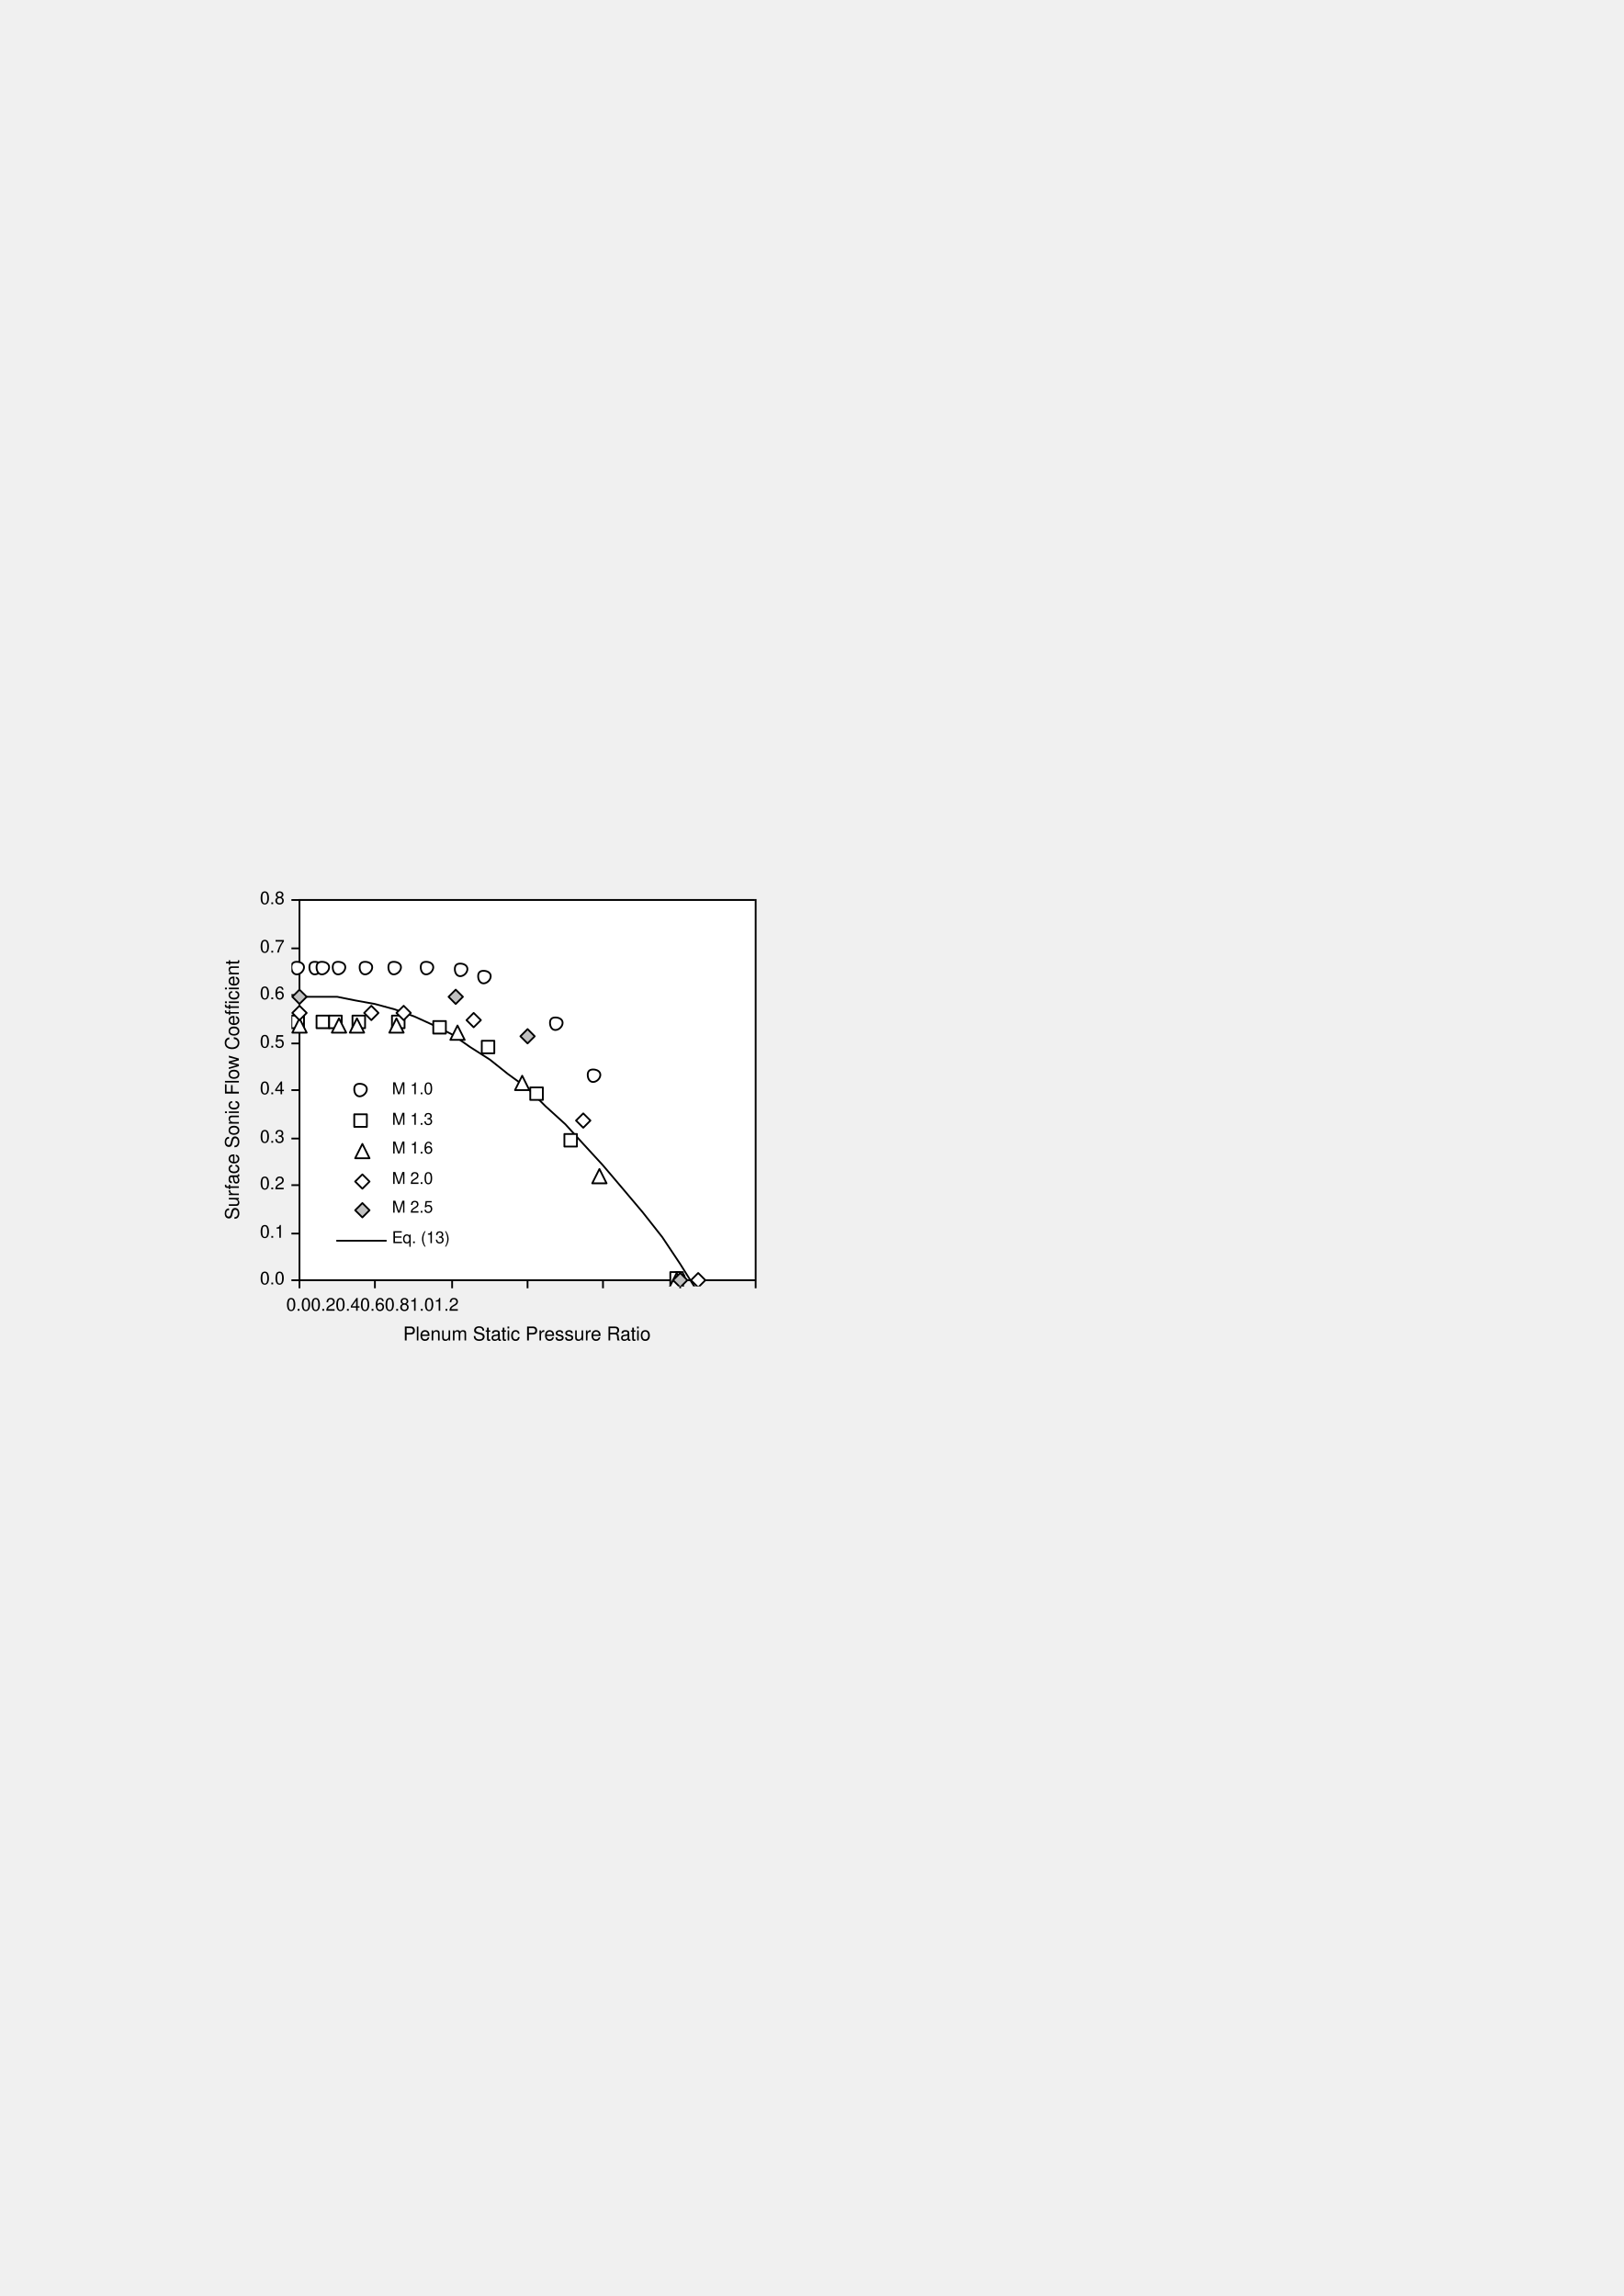
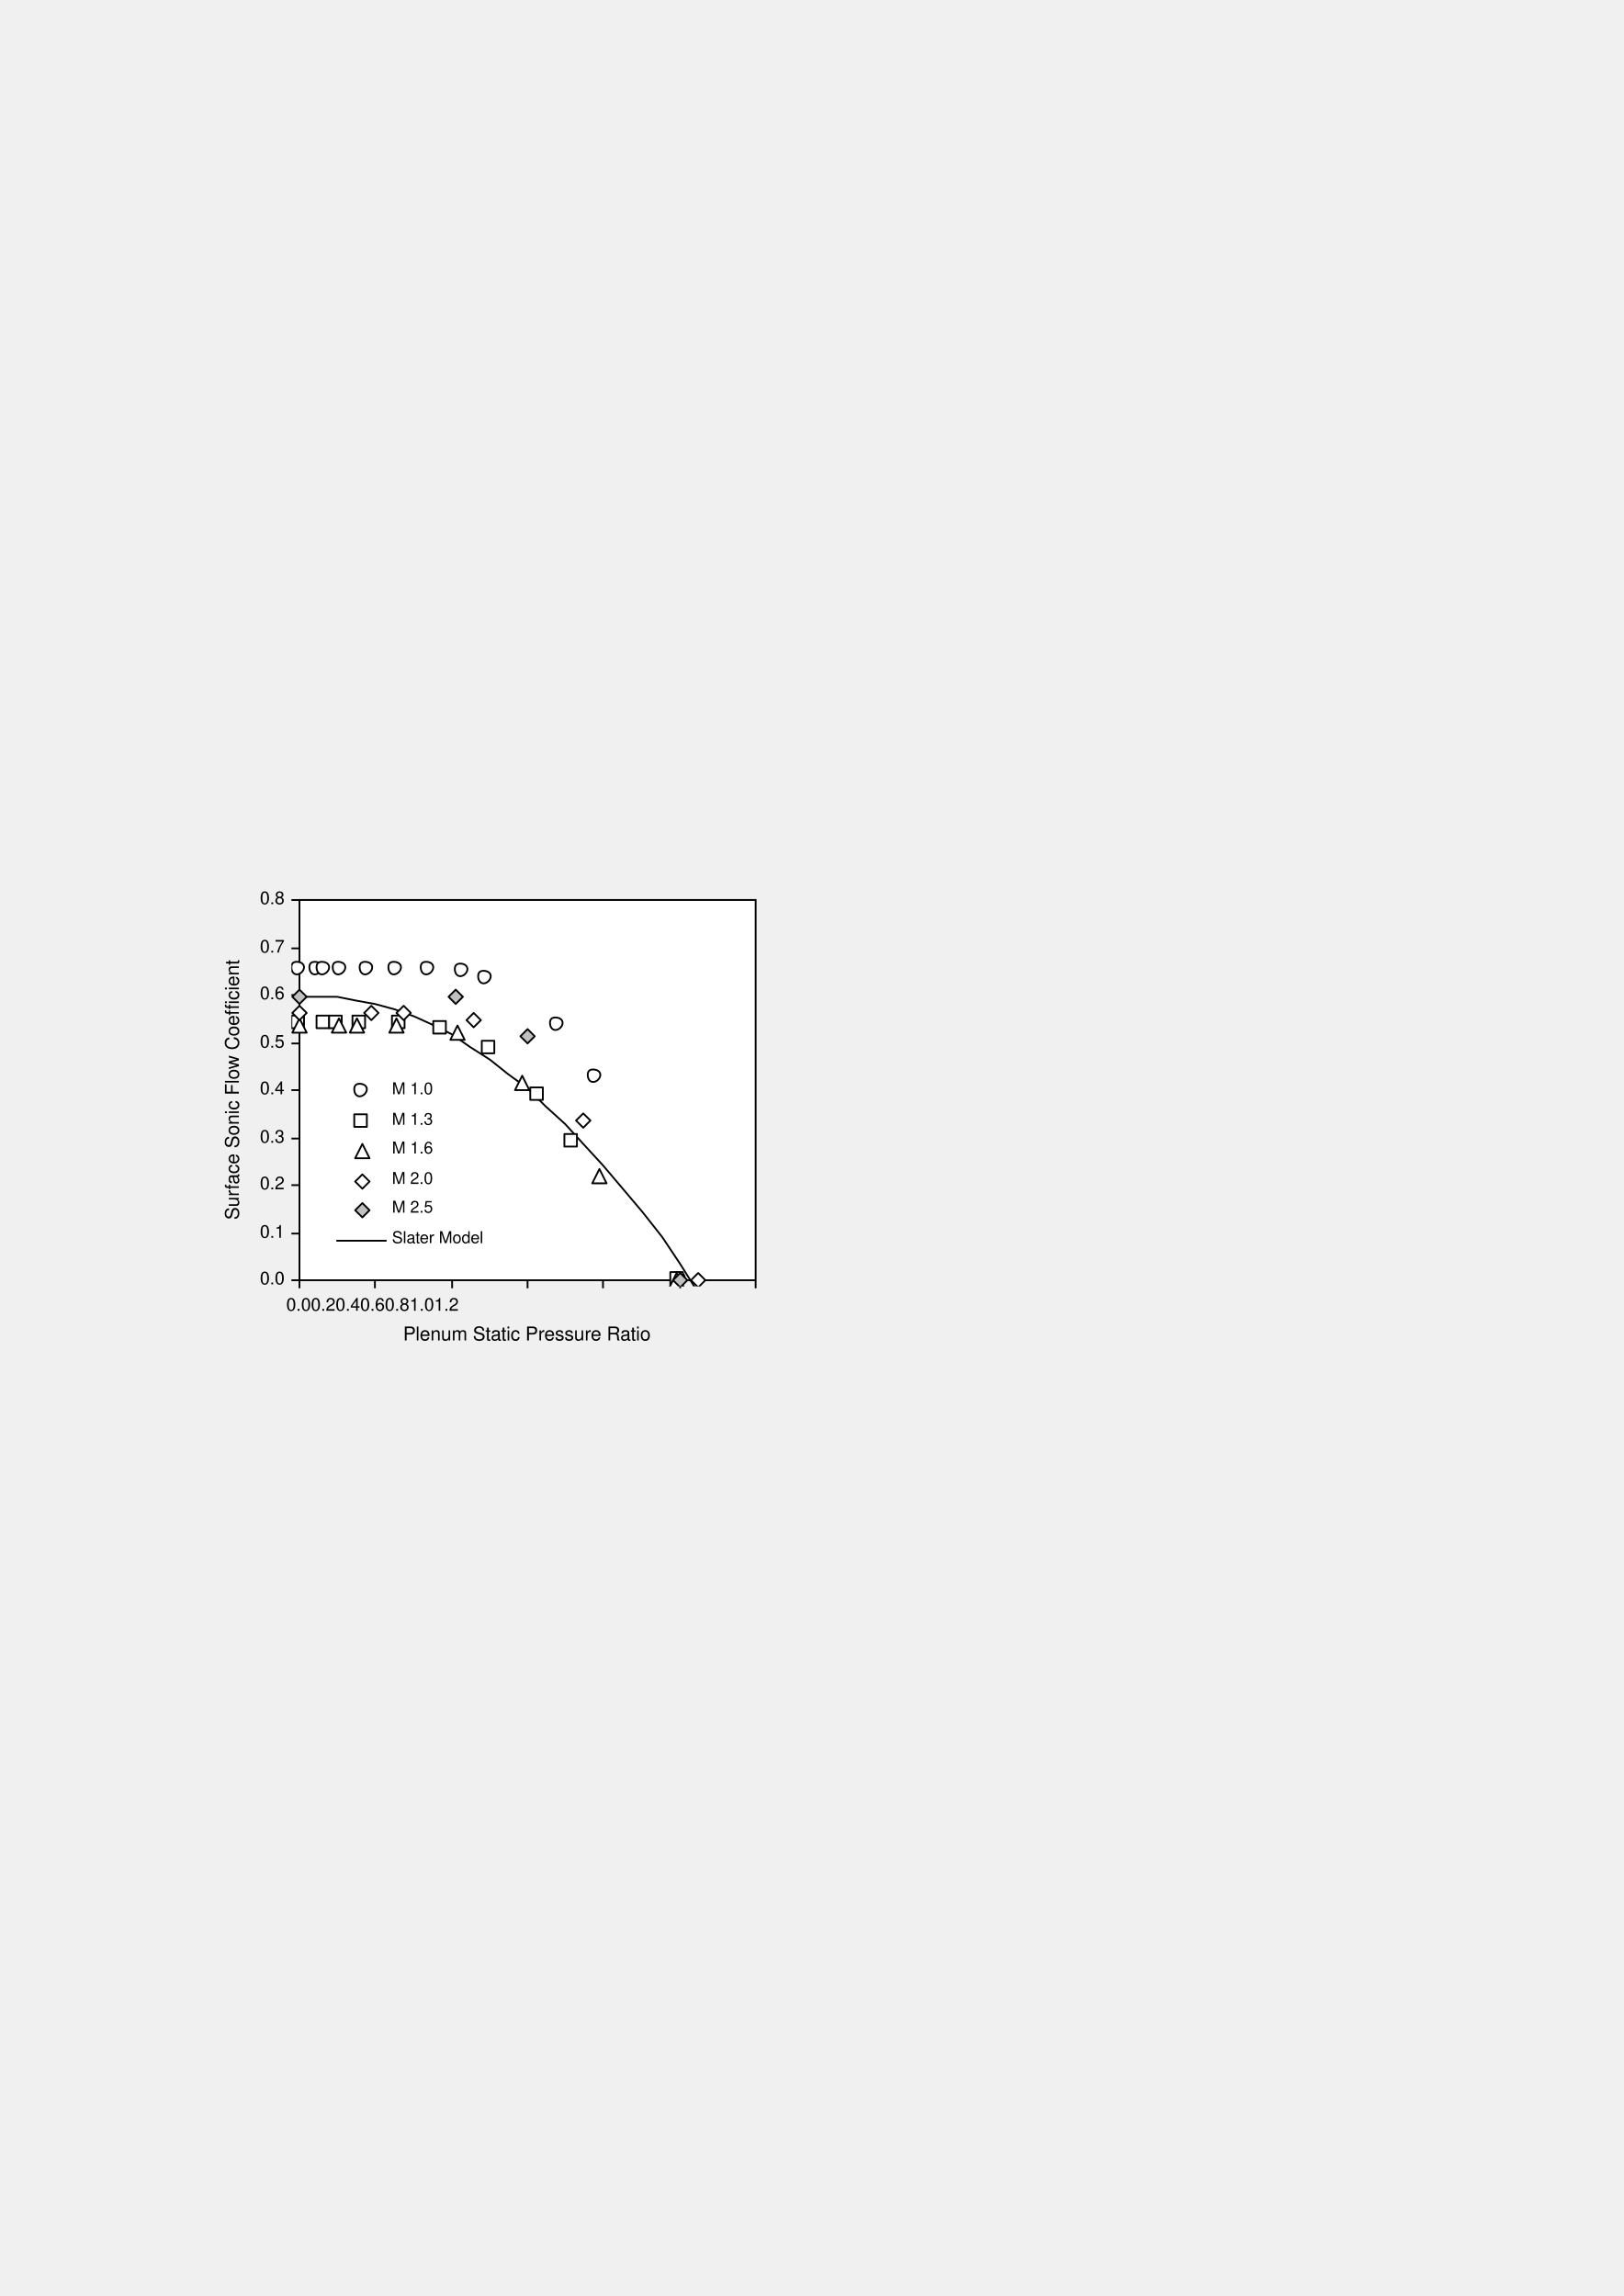
<svg xmlns="http://www.w3.org/2000/svg" width="210mm" height="297mm" viewBox="0 0 210 297" version="1.1" id="svg11050">
  <defs id="defs11044">
    <clipPath id="clipPath7989" clipPathUnits="userSpaceOnUse">
      <path style="clip-rule:evenodd" id="path7987" d="m 98.924,425.313 h 46.733 v 65.756 H 98.924 Z" />
    </clipPath>
    <clipPath id="clipPath7941" clipPathUnits="userSpaceOnUse">
      <path style="clip-rule:evenodd" id="path7939" d="m 98.924,425.313 h 46.733 v 65.756 H 98.924 Z" />
    </clipPath>
    <clipPath id="clipPath7901" clipPathUnits="userSpaceOnUse">
      <path style="clip-rule:evenodd" id="path7899" d="M 85.096,413.473 H 258.245 V 558.159 H 85.096 Z" />
    </clipPath>
    <clipPath id="clipPath7883" clipPathUnits="userSpaceOnUse">
      <path style="clip-rule:evenodd" id="path7881" d="M 85.096,413.473 H 258.245 V 558.159 H 85.096 Z" />
    </clipPath>
    <clipPath id="clipPath7869" clipPathUnits="userSpaceOnUse">
      <path style="clip-rule:evenodd" id="path7867" d="M 85.096,413.473 H 258.245 V 558.159 H 85.096 Z" />
    </clipPath>
    <clipPath id="clipPath7843" clipPathUnits="userSpaceOnUse">
      <path style="clip-rule:evenodd" id="path7841" d="M 85.096,413.473 H 258.245 V 558.159 H 85.096 Z" />
    </clipPath>
    <clipPath id="clipPath7829" clipPathUnits="userSpaceOnUse">
      <path style="clip-rule:evenodd" id="path7827" d="M 85.096,413.473 H 258.245 V 558.159 H 85.096 Z" />
    </clipPath>
    <clipPath id="clipPath7795" clipPathUnits="userSpaceOnUse">
      <path style="clip-rule:evenodd" id="path7793" d="M 85.096,413.473 H 258.245 V 558.159 H 85.096 Z" />
    </clipPath>
    <clipPath id="clipPath7783" clipPathUnits="userSpaceOnUse">
      <path style="clip-rule:evenodd" id="path7781" d="M 85.096,413.473 H 258.245 V 558.159 H 85.096 Z" />
    </clipPath>
    <clipPath id="clipPath7739" clipPathUnits="userSpaceOnUse">
      <path style="clip-rule:evenodd" id="path7737" d="M 85.096,413.473 H 258.245 V 558.159 H 85.096 Z" />
    </clipPath>
    <clipPath id="clipPath7727" clipPathUnits="userSpaceOnUse">
      <path style="clip-rule:evenodd" id="path7725" d="M 85.096,413.473 H 258.245 V 558.159 H 85.096 Z" />
    </clipPath>
    <clipPath id="clipPath7671" clipPathUnits="userSpaceOnUse">
      <path style="clip-rule:evenodd" id="path7669" d="M 85.096,413.473 H 258.245 V 558.159 H 85.096 Z" />
    </clipPath>
    <clipPath id="clipPath7591" clipPathUnits="userSpaceOnUse">
      <path style="clip-rule:evenodd" id="path7589" d="M 88.735,590.063 H 258.619 V 735.734 H 88.735 Z" />
    </clipPath>
    <clipPath id="clipPath7521" clipPathUnits="userSpaceOnUse">
      <path style="clip-rule:evenodd" id="path7519" d="M 88.735,590.063 H 258.619 V 735.734 H 88.735 Z" />
    </clipPath>
    <clipPath id="clipPath7509" clipPathUnits="userSpaceOnUse">
      <path style="clip-rule:evenodd" id="path7507" d="M 88.735,590.063 H 258.619 V 735.734 H 88.735 Z" />
    </clipPath>
    <clipPath id="clipPath7437" clipPathUnits="userSpaceOnUse">
      <path style="clip-rule:evenodd" id="path7435" d="M 88.735,590.063 H 258.619 V 735.734 H 88.735 Z" />
    </clipPath>
    <clipPath id="clipPath7425" clipPathUnits="userSpaceOnUse">
      <path style="clip-rule:evenodd" id="path7423" d="M 88.735,590.063 H 258.619 V 735.734 H 88.735 Z" />
    </clipPath>
    <clipPath id="clipPath7349" clipPathUnits="userSpaceOnUse">
      <path style="clip-rule:evenodd" id="path7347" d="M 88.735,590.063 H 258.619 V 735.734 H 88.735 Z" />
    </clipPath>
  </defs>
  <g id="layer1">
    <text id="text7627" style="font-variant:normal;font-weight:normal;font-size:2.469px;font-family:Helvetica;-inkscape-font-specification:Helvetica;writing-mode:lr-tb;fill:#000000;fill-opacity:1;fill-rule:nonzero;stroke:none;stroke-width:0.353" transform="rotate(-90)" x="-95.079" y="31.598">
      <tspan id="tspan7623" x="-64.999 -63.626 -62.253" style="stroke-width:0.353" />
      <tspan id="tspan7625" y="30.892" x="-157.785 -156.137 -154.764 -153.942 -153.33 -151.957 -150.722 -149.349 -148.663 -147.016 -145.643 -144.27 -143.721 -142.487 -141.8 -140.292 -139.743 -138.407 -136.624 -135.938 -134.155 -132.782 -131.409 -130.723 -130.036 -129.488 -128.253 -127.705 -126.332 -124.959" style="stroke-width:0.353">Surface Sonic Flow Coefficient</tspan>
    </text>
    <path id="path7661" style="fill:#ffffff;fill-opacity:1;fill-rule:nonzero;stroke:none;stroke-width:0.353" d="M 38.617,165.485 H 97.617 V 116.302 H 38.617 Z" />
    <path id="path7663" style="fill:none;stroke:#000000;stroke-width:0.231;stroke-linecap:square;stroke-linejoin:round;stroke-miterlimit:10;stroke-dasharray:none;stroke-opacity:1" d="m 38.733,116.416 h 58.761 m 0.238,0 v 48.954 m 0,0.231 H 38.964 m -0.232,0 v -48.954 m 0,-0.231 v 48.954 m -0.926,0.231 h 0.695 m -0.695,-6.034 h 0.695 m -0.695,-6.265 h 0.695 m -0.695,-6.025 h 0.695 m -0.695,-6.267 h 0.695 m -0.695,-6.035 h 0.695 m -0.695,-6.265 h 0.695 m -0.695,-6.032 h 0.695 m -0.695,-6.261 h 0.695 m 0.231,49.185 h 58.761 m -58.761,0.925 v -0.694 m 9.756,0.694 v -0.694 m 9.987,0.694 v -0.694 m 9.756,0.694 v -0.694 m 9.755,0.694 v -0.694 m 9.988,0.694 v -0.694 m 9.756,0.694 v -0.694" />
    <g id="g7665" transform="matrix(0.3527778,0,0,-0.3527778,7.670775,312.2742)">
      <g clip-path="url(#clipPath7671)" id="g7667">
        <path id="path7673" style="fill:none;stroke:#000000;stroke-width:0.656;stroke-linecap:butt;stroke-linejoin:round;stroke-miterlimit:10;stroke-dasharray:none;stroke-opacity:1" d="m 88.049,519.686 h 13.828 l 6.586,-1.327 7.242,-1.312 7.241,-1.966 7.243,-2.622 7.246,-3.303 6.581,-3.277 6.581,-4.604 7.246,-4.614 6.59,-5.261 7.239,-5.269 6.588,-6.58 7.238,-6.571 6.59,-7.236 7.237,-7.88 7.247,-8.543 7.237,-8.564 7.247,-9.195 6.582,-9.875 5.498,-8.768" />
        <path id="path7675" style="fill:#ffffff;fill-opacity:1;fill-rule:evenodd;stroke:none" d="m 85.096,530.52 c 0,-1.309 0.656,-2.62 1.97,-2.62 1.312,0 2.646,1.311 2.646,2.62 0,1.338 -1.334,1.994 -2.646,1.994 -1.314,0 -1.97,-0.656 -1.97,-1.994" />
        <path id="path7677" style="fill:none;stroke:#000000;stroke-width:0.656;stroke-linecap:butt;stroke-linejoin:round;stroke-miterlimit:10;stroke-dasharray:none;stroke-opacity:1" d="m 85.096,530.52 c 0,-1.309 0.656,-2.62 1.97,-2.62 1.312,0 2.646,1.311 2.646,2.62 0,1.338 -1.334,1.994 -2.646,1.994 -1.314,0 -1.97,-0.656 -1.97,-1.994 z" />
      </g>
    </g>
    <path id="path7679" style="fill:#ffffff;fill-opacity:1;fill-rule:evenodd;stroke:none;stroke-width:0.353" d="m 40.014,125.119 c 0,0.462 0.231,0.924 0.694,0.924 0.463,0 0.926,-0.463 0.926,-0.924 0,-0.472 -0.463,-0.703 -0.926,-0.703 -0.463,0 -0.694,0.231 -0.694,0.703" />
    <path id="path7681" style="fill:none;stroke:#000000;stroke-width:0.231;stroke-linecap:butt;stroke-linejoin:round;stroke-miterlimit:10;stroke-dasharray:none;stroke-opacity:1" d="m 40.014,125.119 c 0,0.462 0.231,0.924 0.694,0.924 0.463,0 0.926,-0.463 0.926,-0.924 0,-0.472 -0.463,-0.703 -0.926,-0.703 -0.463,0 -0.694,0.231 -0.694,0.703 z" />
    <path id="path7683" style="fill:#ffffff;fill-opacity:1;fill-rule:evenodd;stroke:none;stroke-width:0.353" d="m 40.94,125.119 c 0,0.462 0.231,0.924 0.694,0.924 0.471,0 0.935,-0.463 0.935,-0.924 0,-0.472 -0.463,-0.703 -0.935,-0.703 -0.463,0 -0.694,0.231 -0.694,0.703" />
    <path id="path7685" style="fill:none;stroke:#000000;stroke-width:0.231;stroke-linecap:butt;stroke-linejoin:round;stroke-miterlimit:10;stroke-dasharray:none;stroke-opacity:1" d="m 40.94,125.119 c 0,0.462 0.231,0.924 0.694,0.924 0.471,0 0.935,-0.463 0.935,-0.924 0,-0.472 -0.463,-0.703 -0.935,-0.703 -0.463,0 -0.694,0.231 -0.694,0.703 z" />
    <path id="path7687" style="fill:#ffffff;fill-opacity:1;fill-rule:evenodd;stroke:none;stroke-width:0.353" d="m 43.032,125.119 c 0,0.462 0.231,0.924 0.695,0.924 0.471,0 0.934,-0.463 0.934,-0.924 0,-0.472 -0.463,-0.703 -0.934,-0.703 -0.463,0 -0.695,0.231 -0.695,0.703" />
    <path id="path7689" style="fill:none;stroke:#000000;stroke-width:0.231;stroke-linecap:butt;stroke-linejoin:round;stroke-miterlimit:10;stroke-dasharray:none;stroke-opacity:1" d="m 43.032,125.119 c 0,0.462 0.231,0.924 0.695,0.924 0.471,0 0.934,-0.463 0.934,-0.924 0,-0.472 -0.463,-0.703 -0.934,-0.703 -0.463,0 -0.695,0.231 -0.695,0.703 z" />
    <path id="path7691" style="fill:#ffffff;fill-opacity:1;fill-rule:evenodd;stroke:none;stroke-width:0.353" d="m 46.513,125.119 c 0,0.462 0.239,0.924 0.702,0.924 0.463,0 0.926,-0.463 0.926,-0.924 0,-0.472 -0.463,-0.703 -0.926,-0.703 -0.463,0 -0.702,0.231 -0.702,0.703" />
    <path id="path7693" style="fill:none;stroke:#000000;stroke-width:0.231;stroke-linecap:butt;stroke-linejoin:round;stroke-miterlimit:10;stroke-dasharray:none;stroke-opacity:1" d="m 46.513,125.119 c 0,0.462 0.239,0.924 0.702,0.924 0.463,0 0.926,-0.463 0.926,-0.924 0,-0.472 -0.463,-0.703 -0.926,-0.703 -0.463,0 -0.702,0.231 -0.702,0.703 z" />
    <path id="path7695" style="fill:#ffffff;fill-opacity:1;fill-rule:evenodd;stroke:none;stroke-width:0.353" d="m 50.233,125.119 c 0,0.462 0.231,0.924 0.695,0.924 0.463,0 0.933,-0.463 0.933,-0.924 0,-0.472 -0.471,-0.703 -0.933,-0.703 -0.464,0 -0.695,0.231 -0.695,0.703" />
    <path id="path7697" style="fill:none;stroke:#000000;stroke-width:0.231;stroke-linecap:butt;stroke-linejoin:round;stroke-miterlimit:10;stroke-dasharray:none;stroke-opacity:1" d="m 50.233,125.119 c 0,0.462 0.231,0.924 0.695,0.924 0.463,0 0.933,-0.463 0.933,-0.924 0,-0.472 -0.471,-0.703 -0.933,-0.703 -0.464,0 -0.695,0.231 -0.695,0.703 z" />
    <path id="path7699" style="fill:#ffffff;fill-opacity:1;fill-rule:evenodd;stroke:none;stroke-width:0.353" d="m 54.416,125.119 c 0,0.462 0.232,0.924 0.695,0.924 0.464,0 0.926,-0.463 0.926,-0.924 0,-0.472 -0.463,-0.703 -0.926,-0.703 -0.463,0 -0.695,0.231 -0.695,0.703" />
    <path id="path7701" style="fill:none;stroke:#000000;stroke-width:0.231;stroke-linecap:butt;stroke-linejoin:round;stroke-miterlimit:10;stroke-dasharray:none;stroke-opacity:1" d="m 54.416,125.119 c 0,0.462 0.232,0.924 0.695,0.924 0.464,0 0.926,-0.463 0.926,-0.924 0,-0.472 -0.463,-0.703 -0.926,-0.703 -0.463,0 -0.695,0.231 -0.695,0.703 z" />
    <path id="path7703" style="fill:#ffffff;fill-opacity:1;fill-rule:evenodd;stroke:none;stroke-width:0.353" d="m 58.825,125.35 c 0,0.462 0.232,0.924 0.701,0.924 0.463,0 0.926,-0.462 0.926,-0.924 0,-0.463 -0.463,-0.703 -0.926,-0.703 -0.47,0 -0.701,0.24 -0.701,0.703" />
    <path id="path7705" style="fill:none;stroke:#000000;stroke-width:0.231;stroke-linecap:butt;stroke-linejoin:round;stroke-miterlimit:10;stroke-dasharray:none;stroke-opacity:1" d="m 58.825,125.35 c 0,0.462 0.232,0.924 0.701,0.924 0.463,0 0.926,-0.462 0.926,-0.924 0,-0.463 -0.463,-0.703 -0.926,-0.703 -0.47,0 -0.701,0.24 -0.701,0.703 z" />
    <path id="path7707" style="fill:#ffffff;fill-opacity:1;fill-rule:evenodd;stroke:none;stroke-width:0.353" d="m 61.841,126.274 c 0,0.463 0.238,0.931 0.701,0.931 0.463,0 0.926,-0.468 0.926,-0.931 0,-0.462 -0.463,-0.694 -0.926,-0.694 -0.463,0 -0.701,0.232 -0.701,0.694" />
    <path id="path7709" style="fill:none;stroke:#000000;stroke-width:0.231;stroke-linecap:butt;stroke-linejoin:round;stroke-miterlimit:10;stroke-dasharray:none;stroke-opacity:1" d="m 61.841,126.274 c 0,0.463 0.238,0.931 0.701,0.931 0.463,0 0.926,-0.468 0.926,-0.931 0,-0.462 -0.463,-0.694 -0.926,-0.694 -0.463,0 -0.701,0.232 -0.701,0.694 z" />
    <path id="path7711" style="fill:#ffffff;fill-opacity:1;fill-rule:evenodd;stroke:none;stroke-width:0.353" d="m 71.134,132.31 c 0,0.463 0.231,0.925 0.695,0.925 0.473,0 0.936,-0.462 0.936,-0.925 0,-0.462 -0.463,-0.694 -0.936,-0.694 -0.463,0 -0.695,0.231 -0.695,0.694" />
    <path id="path7713" style="fill:none;stroke:#000000;stroke-width:0.231;stroke-linecap:butt;stroke-linejoin:round;stroke-miterlimit:10;stroke-dasharray:none;stroke-opacity:1" d="m 71.134,132.31 c 0,0.463 0.231,0.925 0.695,0.925 0.473,0 0.936,-0.462 0.936,-0.925 0,-0.462 -0.463,-0.694 -0.936,-0.694 -0.463,0 -0.695,0.231 -0.695,0.694 z" />
    <path id="path7715" style="fill:#ffffff;fill-opacity:1;fill-rule:evenodd;stroke:none;stroke-width:0.353" d="m 76.013,139.036 c 0,0.463 0.231,0.925 0.695,0.925 0.463,0 0.936,-0.462 0.936,-0.925 0,-0.462 -0.472,-0.693 -0.936,-0.693 -0.463,0 -0.695,0.231 -0.695,0.693" />
    <path id="path7717" style="fill:none;stroke:#000000;stroke-width:0.231;stroke-linecap:butt;stroke-linejoin:round;stroke-miterlimit:10;stroke-dasharray:none;stroke-opacity:1" d="m 76.013,139.036 c 0,0.463 0.231,0.925 0.695,0.925 0.463,0 0.936,-0.462 0.936,-0.925 0,-0.462 -0.472,-0.693 -0.936,-0.693 -0.463,0 -0.695,0.231 -0.695,0.693 z" />
    <path id="path7719" style="fill:#ffffff;fill-opacity:1;fill-rule:evenodd;stroke:none;stroke-width:0.353" d="m 86.926,165.254 c 0,0.463 0.231,0.925 0.704,0.925 0.463,0 0.926,-0.463 0.926,-0.925 0,-0.47 -0.463,-0.701 -0.926,-0.701 -0.473,0 -0.704,0.232 -0.704,0.701" />
    <g id="g7721" transform="matrix(0.3527778,0,0,-0.3527778,7.670775,312.2742)">
      <g clip-path="url(#clipPath7727)" id="g7723">
        <path id="path7729" style="fill:none;stroke:#000000;stroke-width:0.656;stroke-linecap:butt;stroke-linejoin:round;stroke-miterlimit:10;stroke-dasharray:none;stroke-opacity:1" d="m 224.661,416.75 c 0,-1.311 0.656,-2.622 1.996,-2.622 1.313,0 2.625,1.311 2.625,2.622 0,1.331 -1.312,1.988 -2.625,1.988 -1.34,0 -1.996,-0.657 -1.996,-1.988 z" />
      </g>
    </g>
    <path id="path7731" style="fill:#ffffff;fill-opacity:1;fill-rule:nonzero;stroke:none;stroke-width:0.353" d="m 37.691,133 h 1.629 v -1.626 h -1.629 z" />
    <g id="g7733" transform="matrix(0.3527778,0,0,-0.3527778,7.670775,312.2742)">
      <g clip-path="url(#clipPath7739)" id="g7735">
        <path id="path7741" style="fill:none;stroke:#000000;stroke-width:0.656;stroke-linecap:butt;stroke-linejoin:round;stroke-miterlimit:10;stroke-dasharray:none;stroke-opacity:1" d="m 85.096,508.178 h 4.616 v 4.61 H 85.096 Z" />
      </g>
    </g>
    <path id="path7743" style="fill:#ffffff;fill-opacity:1;fill-rule:nonzero;stroke:none;stroke-width:0.353" d="m 40.94,133 h 1.629 v -1.626 h -1.629 z" />
    <path id="path7745" style="fill:none;stroke:#000000;stroke-width:0.231;stroke-linecap:butt;stroke-linejoin:round;stroke-miterlimit:10;stroke-dasharray:none;stroke-opacity:1" d="m 40.94,133 h 1.629 v -1.626 h -1.629 z" />
    <path id="path7747" style="fill:#ffffff;fill-opacity:1;fill-rule:nonzero;stroke:none;stroke-width:0.353" d="m 42.569,133 h 1.629 v -1.626 h -1.629 z" />
    <path id="path7749" style="fill:none;stroke:#000000;stroke-width:0.231;stroke-linecap:butt;stroke-linejoin:round;stroke-miterlimit:10;stroke-dasharray:none;stroke-opacity:1" d="m 42.569,133 h 1.629 v -1.626 h -1.629 z" />
    <path id="path7751" style="fill:#ffffff;fill-opacity:1;fill-rule:nonzero;stroke:none;stroke-width:0.353" d="m 45.587,133 h 1.629 v -1.626 h -1.629 z" />
    <path id="path7753" style="fill:none;stroke:#000000;stroke-width:0.231;stroke-linecap:butt;stroke-linejoin:round;stroke-miterlimit:10;stroke-dasharray:none;stroke-opacity:1" d="m 45.587,133 h 1.629 v -1.626 h -1.629 z" />
    <path id="path7755" style="fill:#ffffff;fill-opacity:1;fill-rule:nonzero;stroke:none;stroke-width:0.353" d="m 50.696,133 h 1.629 v -1.626 h -1.629 z" />
    <path id="path7757" style="fill:none;stroke:#000000;stroke-width:0.231;stroke-linecap:butt;stroke-linejoin:round;stroke-miterlimit:10;stroke-dasharray:none;stroke-opacity:1" d="m 50.696,133 h 1.629 v -1.626 h -1.629 z" />
    <path id="path7759" style="fill:#ffffff;fill-opacity:1;fill-rule:nonzero;stroke:none;stroke-width:0.353" d="m 56.037,133.697 h 1.629 v -1.618 h -1.629 z" />
    <path id="path7761" style="fill:none;stroke:#000000;stroke-width:0.231;stroke-linecap:butt;stroke-linejoin:round;stroke-miterlimit:10;stroke-dasharray:none;stroke-opacity:1" d="m 56.037,133.697 h 1.629 v -1.618 h -1.629 z" />
    <path id="path7763" style="fill:#ffffff;fill-opacity:1;fill-rule:nonzero;stroke:none;stroke-width:0.353" d="m 62.311,136.253 h 1.621 v -1.626 H 62.311 Z" />
    <path id="path7765" style="fill:none;stroke:#000000;stroke-width:0.231;stroke-linecap:butt;stroke-linejoin:round;stroke-miterlimit:10;stroke-dasharray:none;stroke-opacity:1" d="m 62.311,136.253 h 1.621 v -1.626 H 62.311 Z" />
    <path id="path7767" style="fill:#ffffff;fill-opacity:1;fill-rule:nonzero;stroke:none;stroke-width:0.353" d="m 68.581,142.282 h 1.629 v -1.619 h -1.629 z" />
    <path id="path7769" style="fill:none;stroke:#000000;stroke-width:0.231;stroke-linecap:butt;stroke-linejoin:round;stroke-miterlimit:10;stroke-dasharray:none;stroke-opacity:1" d="m 68.581,142.282 h 1.629 v -1.619 h -1.629 z" />
    <path id="path7771" style="fill:#ffffff;fill-opacity:1;fill-rule:nonzero;stroke:none;stroke-width:0.353" d="m 72.996,148.315 h 1.621 v -1.626 h -1.621 z" />
    <path id="path7773" style="fill:none;stroke:#000000;stroke-width:0.231;stroke-linecap:butt;stroke-linejoin:round;stroke-miterlimit:10;stroke-dasharray:none;stroke-opacity:1" d="m 72.996,148.315 h 1.621 v -1.626 h -1.621 z" />
    <path id="path7775" style="fill:#ffffff;fill-opacity:1;fill-rule:nonzero;stroke:none;stroke-width:0.353" d="m 86.695,166.179 h 1.628 v -1.627 H 86.695 Z" />
    <g id="g7777" transform="matrix(0.3527778,0,0,-0.3527778,7.670775,312.2742)">
      <g clip-path="url(#clipPath7783)" id="g7779">
        <path id="path7785" style="fill:none;stroke:#000000;stroke-width:0.656;stroke-linecap:butt;stroke-linejoin:round;stroke-miterlimit:10;stroke-dasharray:none;stroke-opacity:1" d="m 224.005,414.128 h 4.616 v 4.611 h -4.616 z" />
      </g>
    </g>
    <path id="path7787" style="fill:#ffffff;fill-opacity:1;fill-rule:evenodd;stroke:none;stroke-width:0.353" d="m 38.733,131.73 0.934,1.85 h -1.86 l 0.926,-1.85" />
    <g id="g7789" transform="matrix(0.3527778,0,0,-0.3527778,7.670775,312.2742)">
      <g clip-path="url(#clipPath7795)" id="g7791">
        <path id="path7797" style="fill:none;stroke:#000000;stroke-width:0.656;stroke-linecap:butt;stroke-linejoin:round;stroke-miterlimit:10;stroke-dasharray:none;stroke-opacity:1" d="m 88.049,511.779 2.648,-5.244 h -5.273 z" />
      </g>
    </g>
    <path id="path7799" style="fill:#ffffff;fill-opacity:1;fill-rule:evenodd;stroke:none;stroke-width:0.353" d="m 43.842,131.73 0.934,1.85 h -1.86 l 0.926,-1.85" />
    <path id="path7801" style="fill:none;stroke:#000000;stroke-width:0.231;stroke-linecap:butt;stroke-linejoin:round;stroke-miterlimit:10;stroke-dasharray:none;stroke-opacity:1" d="m 43.842,131.73 0.934,1.85 h -1.86 z" />
    <path id="path7803" style="fill:#ffffff;fill-opacity:1;fill-rule:evenodd;stroke:none;stroke-width:0.353" d="m 46.166,131.73 0.934,1.85 h -1.86 l 0.926,-1.85" />
    <path id="path7805" style="fill:none;stroke:#000000;stroke-width:0.231;stroke-linecap:butt;stroke-linejoin:round;stroke-miterlimit:10;stroke-dasharray:none;stroke-opacity:1" d="m 46.166,131.73 0.934,1.85 h -1.86 z" />
    <path id="path7807" style="fill:#ffffff;fill-opacity:1;fill-rule:evenodd;stroke:none;stroke-width:0.353" d="m 51.275,131.73 0.934,1.85 h -1.86 l 0.926,-1.85" />
    <path id="path7809" style="fill:none;stroke:#000000;stroke-width:0.231;stroke-linecap:butt;stroke-linejoin:round;stroke-miterlimit:10;stroke-dasharray:none;stroke-opacity:1" d="m 51.275,131.73 0.934,1.85 h -1.86 z" />
    <path id="path7811" style="fill:#ffffff;fill-opacity:1;fill-rule:evenodd;stroke:none;stroke-width:0.353" d="m 59.171,132.655 0.932,1.855 h -1.858 l 0.926,-1.855" />
    <path id="path7813" style="fill:none;stroke:#000000;stroke-width:0.231;stroke-linecap:butt;stroke-linejoin:round;stroke-miterlimit:10;stroke-dasharray:none;stroke-opacity:1" d="m 59.171,132.655 0.932,1.855 h -1.858 z" />
    <path id="path7815" style="fill:#ffffff;fill-opacity:1;fill-rule:evenodd;stroke:none;stroke-width:0.353" d="m 67.538,139.15 0.926,1.859 h -1.858 l 0.932,-1.859" />
    <path id="path7817" style="fill:none;stroke:#000000;stroke-width:0.231;stroke-linecap:butt;stroke-linejoin:round;stroke-miterlimit:10;stroke-dasharray:none;stroke-opacity:1" d="m 67.538,139.15 0.926,1.859 h -1.858 z" />
    <path id="path7819" style="fill:#ffffff;fill-opacity:1;fill-rule:evenodd;stroke:none;stroke-width:0.353" d="m 77.526,151.213 0.926,1.857 h -1.858 l 0.933,-1.857" />
    <path id="path7821" style="fill:none;stroke:#000000;stroke-width:0.231;stroke-linecap:butt;stroke-linejoin:round;stroke-miterlimit:10;stroke-dasharray:none;stroke-opacity:1" d="m 77.526,151.213 0.926,1.857 h -1.858 z" />
    <g id="g7823" transform="matrix(0.3527778,0,0,-0.3527778,7.670775,312.2742)">
      <g clip-path="url(#clipPath7829)" id="g7825">
        <path id="path7831" style="fill:#ffffff;fill-opacity:1;fill-rule:evenodd;stroke:none" d="m 226.324,418.41 2.625,-5.265 h -5.267 l 2.642,5.265" />
        <path id="path7833" style="fill:none;stroke:#000000;stroke-width:0.656;stroke-linecap:butt;stroke-linejoin:round;stroke-miterlimit:10;stroke-dasharray:none;stroke-opacity:1" d="m 226.324,418.41 2.625,-5.265 h -5.267 z" />
      </g>
    </g>
    <path id="path7835" style="fill:#ffffff;fill-opacity:1;fill-rule:evenodd;stroke:none;stroke-width:0.353" d="m 38.733,130.103 0.934,0.925 -0.934,0.934 -0.926,-0.934 0.926,-0.925" />
    <g id="g7837" transform="matrix(0.3527778,0,0,-0.3527778,7.670775,312.2742)">
      <g clip-path="url(#clipPath7843)" id="g7839">
        <path id="path7845" style="fill:none;stroke:#000000;stroke-width:0.656;stroke-linecap:butt;stroke-linejoin:round;stroke-miterlimit:10;stroke-dasharray:none;stroke-opacity:1" d="m 88.049,516.392 2.648,-2.621 -2.648,-2.648 -2.625,2.648 z" />
      </g>
    </g>
    <path id="path7847" style="fill:#ffffff;fill-opacity:1;fill-rule:evenodd;stroke:none;stroke-width:0.353" d="m 48.025,130.103 0.926,0.925 -0.926,0.934 -0.926,-0.934 0.926,-0.925" />
    <path id="path7849" style="fill:none;stroke:#000000;stroke-width:0.231;stroke-linecap:butt;stroke-linejoin:round;stroke-miterlimit:10;stroke-dasharray:none;stroke-opacity:1" d="m 48.025,130.103 0.926,0.925 -0.926,0.934 -0.926,-0.934 z" />
    <path id="path7851" style="fill:#ffffff;fill-opacity:1;fill-rule:evenodd;stroke:none;stroke-width:0.353" d="m 52.209,130.103 0.926,0.925 -0.926,0.934 -0.934,-0.934 0.934,-0.925" />
    <path id="path7853" style="fill:none;stroke:#000000;stroke-width:0.231;stroke-linecap:butt;stroke-linejoin:round;stroke-miterlimit:10;stroke-dasharray:none;stroke-opacity:1" d="m 52.209,130.103 0.926,0.925 -0.926,0.934 -0.934,-0.934 z" />
    <path id="path7855" style="fill:#ffffff;fill-opacity:1;fill-rule:evenodd;stroke:none;stroke-width:0.353" d="m 61.261,131.027 0.935,0.934 -0.935,0.925 -0.926,-0.925 0.926,-0.934" />
    <path id="path7857" style="fill:none;stroke:#000000;stroke-width:0.231;stroke-linecap:butt;stroke-linejoin:round;stroke-miterlimit:10;stroke-dasharray:none;stroke-opacity:1" d="m 61.261,131.027 0.935,0.934 -0.935,0.925 -0.926,-0.925 z" />
    <path id="path7859" style="fill:#ffffff;fill-opacity:1;fill-rule:evenodd;stroke:none;stroke-width:0.353" d="m 75.435,144.024 0.926,0.925 -0.926,0.931 -0.936,-0.931 0.936,-0.925" />
    <path id="path7861" style="fill:none;stroke:#000000;stroke-width:0.231;stroke-linecap:butt;stroke-linejoin:round;stroke-miterlimit:10;stroke-dasharray:none;stroke-opacity:1" d="m 75.435,144.024 0.926,0.925 -0.926,0.931 -0.936,-0.931 z" />
    <g id="g7863" transform="matrix(0.3527778,0,0,-0.3527778,7.670775,312.2742)">
      <g clip-path="url(#clipPath7869)" id="g7865">
        <path id="path7871" style="fill:#ffffff;fill-opacity:1;fill-rule:evenodd;stroke:none" d="m 234.227,418.41 2.626,-2.643 -2.626,-2.622 -2.651,2.622 2.651,2.643" />
        <path id="path7873" style="fill:none;stroke:#000000;stroke-width:0.656;stroke-linecap:butt;stroke-linejoin:round;stroke-miterlimit:10;stroke-dasharray:none;stroke-opacity:1" d="m 234.227,418.41 2.626,-2.643 -2.626,-2.622 -2.651,2.622 z" />
      </g>
    </g>
    <path id="path7875" style="fill:#c0c0c0;fill-opacity:1;fill-rule:evenodd;stroke:none;stroke-width:0.353" d="m 38.733,128.016 0.934,0.925 -0.934,0.931 -0.926,-0.931 0.926,-0.925" />
    <g id="g7877" transform="matrix(0.3527778,0,0,-0.3527778,7.670775,312.2742)">
      <g clip-path="url(#clipPath7883)" id="g7879">
        <path id="path7885" style="fill:none;stroke:#000000;stroke-width:0.656;stroke-linecap:butt;stroke-linejoin:round;stroke-miterlimit:10;stroke-dasharray:none;stroke-opacity:1" d="m 88.049,522.307 2.648,-2.621 -2.648,-2.639 -2.625,2.639 z" />
      </g>
    </g>
    <path id="path7887" style="fill:#c0c0c0;fill-opacity:1;fill-rule:evenodd;stroke:none;stroke-width:0.353" d="m 58.939,128.016 0.932,0.925 -0.932,0.931 -0.926,-0.931 0.926,-0.925" />
    <path id="path7889" style="fill:none;stroke:#000000;stroke-width:0.231;stroke-linecap:butt;stroke-linejoin:round;stroke-miterlimit:10;stroke-dasharray:none;stroke-opacity:1" d="m 58.939,128.016 0.932,0.925 -0.932,0.931 -0.926,-0.931 z" />
    <path id="path7891" style="fill:#c0c0c0;fill-opacity:1;fill-rule:evenodd;stroke:none;stroke-width:0.353" d="m 68.233,133.117 0.926,0.931 -0.926,0.925 -0.927,-0.925 0.927,-0.931" />
    <path id="path7893" style="fill:none;stroke:#000000;stroke-width:0.231;stroke-linecap:butt;stroke-linejoin:round;stroke-miterlimit:10;stroke-dasharray:none;stroke-opacity:1" d="m 68.233,133.117 0.926,0.931 -0.926,0.925 -0.927,-0.925 z" />
    <g id="g7895" transform="matrix(0.3527778,0,0,-0.3527778,7.670775,312.2742)">
      <g clip-path="url(#clipPath7901)" id="g7897">
        <path id="path7903" style="fill:#c0c0c0;fill-opacity:1;fill-rule:evenodd;stroke:none" d="m 227.638,418.41 2.625,-2.643 -2.625,-2.622 -2.644,2.622 2.644,2.643" />
        <path id="path7905" style="fill:none;stroke:#000000;stroke-width:0.656;stroke-linecap:butt;stroke-linejoin:round;stroke-miterlimit:10;stroke-dasharray:none;stroke-opacity:1" d="m 227.638,418.41 2.625,-2.643 -2.625,-2.622 -2.644,2.622 z" />
      </g>
    </g>
    <text id="text7927" style="font-variant:normal;font-weight:normal;font-size:2.293px;font-family:Helvetica;-inkscape-font-specification:Helvetica;writing-mode:lr-tb;fill:#000000;fill-opacity:1;fill-rule:nonzero;stroke:none;stroke-width:0.353" x="33.618" y="166.141">
      <tspan id="tspan7907" y="166.141" x="33.618 34.893 35.53" style="stroke-width:0.353">0.0</tspan>
      <tspan id="tspan7909" y="160.114" x="33.618 34.893 35.53" style="stroke-width:0.353">0.1</tspan>
      <tspan id="tspan7911" y="153.849" x="33.618 34.893 35.53" style="stroke-width:0.353">0.2</tspan>
      <tspan id="tspan7913" y="147.815" x="33.618 34.893 35.53" style="stroke-width:0.353">0.3</tspan>
      <tspan id="tspan7915" y="141.548" x="33.618 34.893 35.53" style="stroke-width:0.353">0.4</tspan>
      <tspan id="tspan7917" y="135.521" x="33.618 34.893 35.53" style="stroke-width:0.353">0.5</tspan>
      <tspan id="tspan7919" y="129.258" x="33.618 34.893 35.53" style="stroke-width:0.353">0.6</tspan>
      <tspan id="tspan7921" y="123.221" x="33.618 34.893 35.53" style="stroke-width:0.353">0.7</tspan>
      <tspan id="tspan7923" y="116.957" x="33.618 34.893 35.53" style="stroke-width:0.353">0.8</tspan>
      <tspan id="tspan7925" y="169.549" x="37.025 38.3 38.938 46.781 48.056 48.694 56.769 58.044 58.681 66.525 67.8 68.437 76.281 77.556 78.193 86.269 87.544 88.181 96.025 97.3 97.937" style="stroke-width:0.353">0.00.20.40.60.81.01.2</tspan>
    </text>
    <text id="text7931" style="font-variant:normal;font-weight:normal;font-size:2.469px;font-family:Helvetica;-inkscape-font-specification:Helvetica;writing-mode:lr-tb;fill:#000000;fill-opacity:1;fill-rule:nonzero;stroke:none;stroke-width:0.353" x="52.141" y="173.39">
      <tspan id="tspan7929" y="173.39" x="52.141 53.854 54.417 55.751 57.06 58.393 60.48 61.235 62.948 63.7 65.034 65.79 66.352 67.683 68.439 70.152 70.91 72.243 73.575 74.903 76.236 76.994 78.328 79.083 80.795 82.128 82.88 83.443" style="stroke-width:0.353">Plenum Static Pressure Ratio</tspan>
    </text>
    <path id="path7933" style="fill:#ffffff;fill-opacity:1;fill-rule:nonzero;stroke:none;stroke-width:0.353" d="M 42.569,162.465 H 59.055 V 139.036 H 42.569 Z" />
    <g id="g7935" transform="matrix(0.3527778,0,0,-0.3527778,7.670775,312.2742)">
      <g clip-path="url(#clipPath7941)" id="g7937">
        <path id="path7943" style="fill:#ffffff;fill-opacity:1;fill-rule:evenodd;stroke:none" d="m 108.134,485.799 c 0,-1.311 0.657,-2.621 1.97,-2.621 1.334,0 2.646,1.31 2.646,2.621 0,1.31 -1.312,1.991 -2.646,1.991 -1.313,0 -1.97,-0.681 -1.97,-1.991" />
        <path id="path7945" style="fill:none;stroke:#000000;stroke-width:0.656;stroke-linecap:butt;stroke-linejoin:round;stroke-miterlimit:10;stroke-dasharray:none;stroke-opacity:1" d="m 108.134,485.799 c 0,-1.311 0.657,-2.621 1.97,-2.621 1.334,0 2.646,1.31 2.646,2.621 0,1.31 -1.312,1.991 -2.646,1.991 -1.313,0 -1.97,-0.681 -1.97,-1.991 z" />
      </g>
    </g>
    <text id="text7949" style="font-variant:normal;font-weight:normal;font-size:2.117px;font-family:Helvetica;-inkscape-font-specification:Helvetica;writing-mode:lr-tb;fill:#000000;fill-opacity:1;fill-rule:nonzero;stroke:none;stroke-width:0.353" x="50.696" y="141.548">
      <tspan id="tspan7947" y="141.548" x="50.696 52.459 53.048 54.224 54.813" style="stroke-width:0.353">M 1.0</tspan>
    </text>
    <path id="path7951" style="fill:#ffffff;fill-opacity:1;fill-rule:nonzero;stroke:none;stroke-width:0.353" d="m 45.818,145.766 h 1.628 v -1.626 h -1.628 z" />
    <path id="path7953" style="fill:none;stroke:#000000;stroke-width:0.231;stroke-linecap:butt;stroke-linejoin:round;stroke-miterlimit:10;stroke-dasharray:none;stroke-opacity:1" d="m 45.818,145.766 h 1.628 v -1.626 h -1.628 z" />
    <text id="text7957" style="font-variant:normal;font-weight:normal;font-size:2.117px;font-family:Helvetica;-inkscape-font-specification:Helvetica;writing-mode:lr-tb;fill:#000000;fill-opacity:1;fill-rule:nonzero;stroke:none;stroke-width:0.353" x="50.696" y="145.497">
      <tspan id="tspan7955" y="145.497" x="50.696 52.459 53.048 54.224 54.813" style="stroke-width:0.353">M 1.3</tspan>
    </text>
    <path id="path7959" style="fill:#ffffff;fill-opacity:1;fill-rule:evenodd;stroke:none;stroke-width:0.353" d="m 46.868,147.97 0.926,1.856 H 45.934 l 0.934,-1.856" />
    <path id="path7961" style="fill:none;stroke:#000000;stroke-width:0.231;stroke-linecap:butt;stroke-linejoin:round;stroke-miterlimit:10;stroke-dasharray:none;stroke-opacity:1" d="m 46.868,147.97 0.926,1.856 H 45.934 Z" />
    <text id="text7965" style="font-variant:normal;font-weight:normal;font-size:2.117px;font-family:Helvetica;-inkscape-font-specification:Helvetica;writing-mode:lr-tb;fill:#000000;fill-opacity:1;fill-rule:nonzero;stroke:none;stroke-width:0.353" x="50.696" y="149.21">
      <tspan id="tspan7963" y="149.21" x="50.696 52.459 53.048 54.224 54.813" style="stroke-width:0.353">M 1.6</tspan>
    </text>
    <path id="path7967" style="fill:#ffffff;fill-opacity:1;fill-rule:evenodd;stroke:none;stroke-width:0.353" d="m 46.868,151.914 0.926,0.924 -0.926,0.926 -0.934,-0.926 0.934,-0.924" />
    <path id="path7969" style="fill:none;stroke:#000000;stroke-width:0.231;stroke-linecap:butt;stroke-linejoin:round;stroke-miterlimit:10;stroke-dasharray:none;stroke-opacity:1" d="m 46.868,151.914 0.926,0.924 -0.926,0.926 -0.934,-0.926 z" />
    <text id="text7973" style="font-variant:normal;font-weight:normal;font-size:2.117px;font-family:Helvetica;-inkscape-font-specification:Helvetica;writing-mode:lr-tb;fill:#000000;fill-opacity:1;fill-rule:nonzero;stroke:none;stroke-width:0.353" x="50.696" y="153.148">
      <tspan id="tspan7971" y="153.148" x="50.696 52.459 53.048 54.224 54.813" style="stroke-width:0.353">M 2.0</tspan>
    </text>
    <path id="path7975" style="fill:#c0c0c0;fill-opacity:1;fill-rule:evenodd;stroke:none;stroke-width:0.353" d="m 46.868,155.621 0.926,0.932 -0.926,0.925 -0.934,-0.925 0.934,-0.932" />
    <path id="path7977" style="fill:none;stroke:#000000;stroke-width:0.231;stroke-linecap:butt;stroke-linejoin:round;stroke-miterlimit:10;stroke-dasharray:none;stroke-opacity:1" d="m 46.868,155.621 0.926,0.932 -0.926,0.925 -0.934,-0.925 z" />
    <text id="text7981" style="font-variant:normal;font-weight:normal;font-size:2.117px;font-family:Helvetica;-inkscape-font-specification:Helvetica;writing-mode:lr-tb;fill:#000000;fill-opacity:1;fill-rule:nonzero;stroke:none;stroke-width:0.353" x="50.696" y="156.863">
      <tspan id="tspan7979" y="156.863" x="50.696 52.459 53.048 54.224 54.813" style="stroke-width:0.353">M 2.5</tspan>
    </text>
    <g id="g7983" transform="matrix(0.3527778,0,0,-0.3527778,7.670775,312.2742)">
      <g clip-path="url(#clipPath7989)" id="g7985">
        <path id="path7991" style="fill:none;stroke:#000000;stroke-width:0.656;stroke-linecap:square;stroke-linejoin:round;stroke-miterlimit:10;stroke-dasharray:none;stroke-opacity:1" d="m 101.877,430.249 h 17.787" />
      </g>
    </g>
    <text id="text7995" style="font-variant:normal;font-weight:normal;font-size:2.117px;font-family:Helvetica;-inkscape-font-specification:Helvetica;writing-mode:lr-tb;fill:#000000;fill-opacity:1;fill-rule:nonzero;stroke:none;stroke-width:0.353" x="50.696" y="160.808">
-       <tspan id="tspan7993" y="160.808" x="50.696 52.108 53.285 53.746 54.335 55.039 56.216 57.393" style="stroke-width:0.353">Eq. (13)</tspan>
+       <tspan id="tspan7993" style="stroke-width:0.353" x="50.696" y="160.808">Slater Model</tspan>
    </text>
    <flowRoot xml:space="preserve" id="flowRoot13151" style="fill:black;fill-opacity:1;stroke:none;font-family:sans-serif;font-style:normal;font-weight:normal;font-size:40px;line-height:1.25;letter-spacing:0px;word-spacing:0px">
      <flowRegion id="flowRegion13153">
        <rect id="rect13155" width="98.571" height="45" x="255" y="659.663" />
      </flowRegion>
      <flowPara id="flowPara13157" />
    </flowRoot>
  </g>
</svg>
